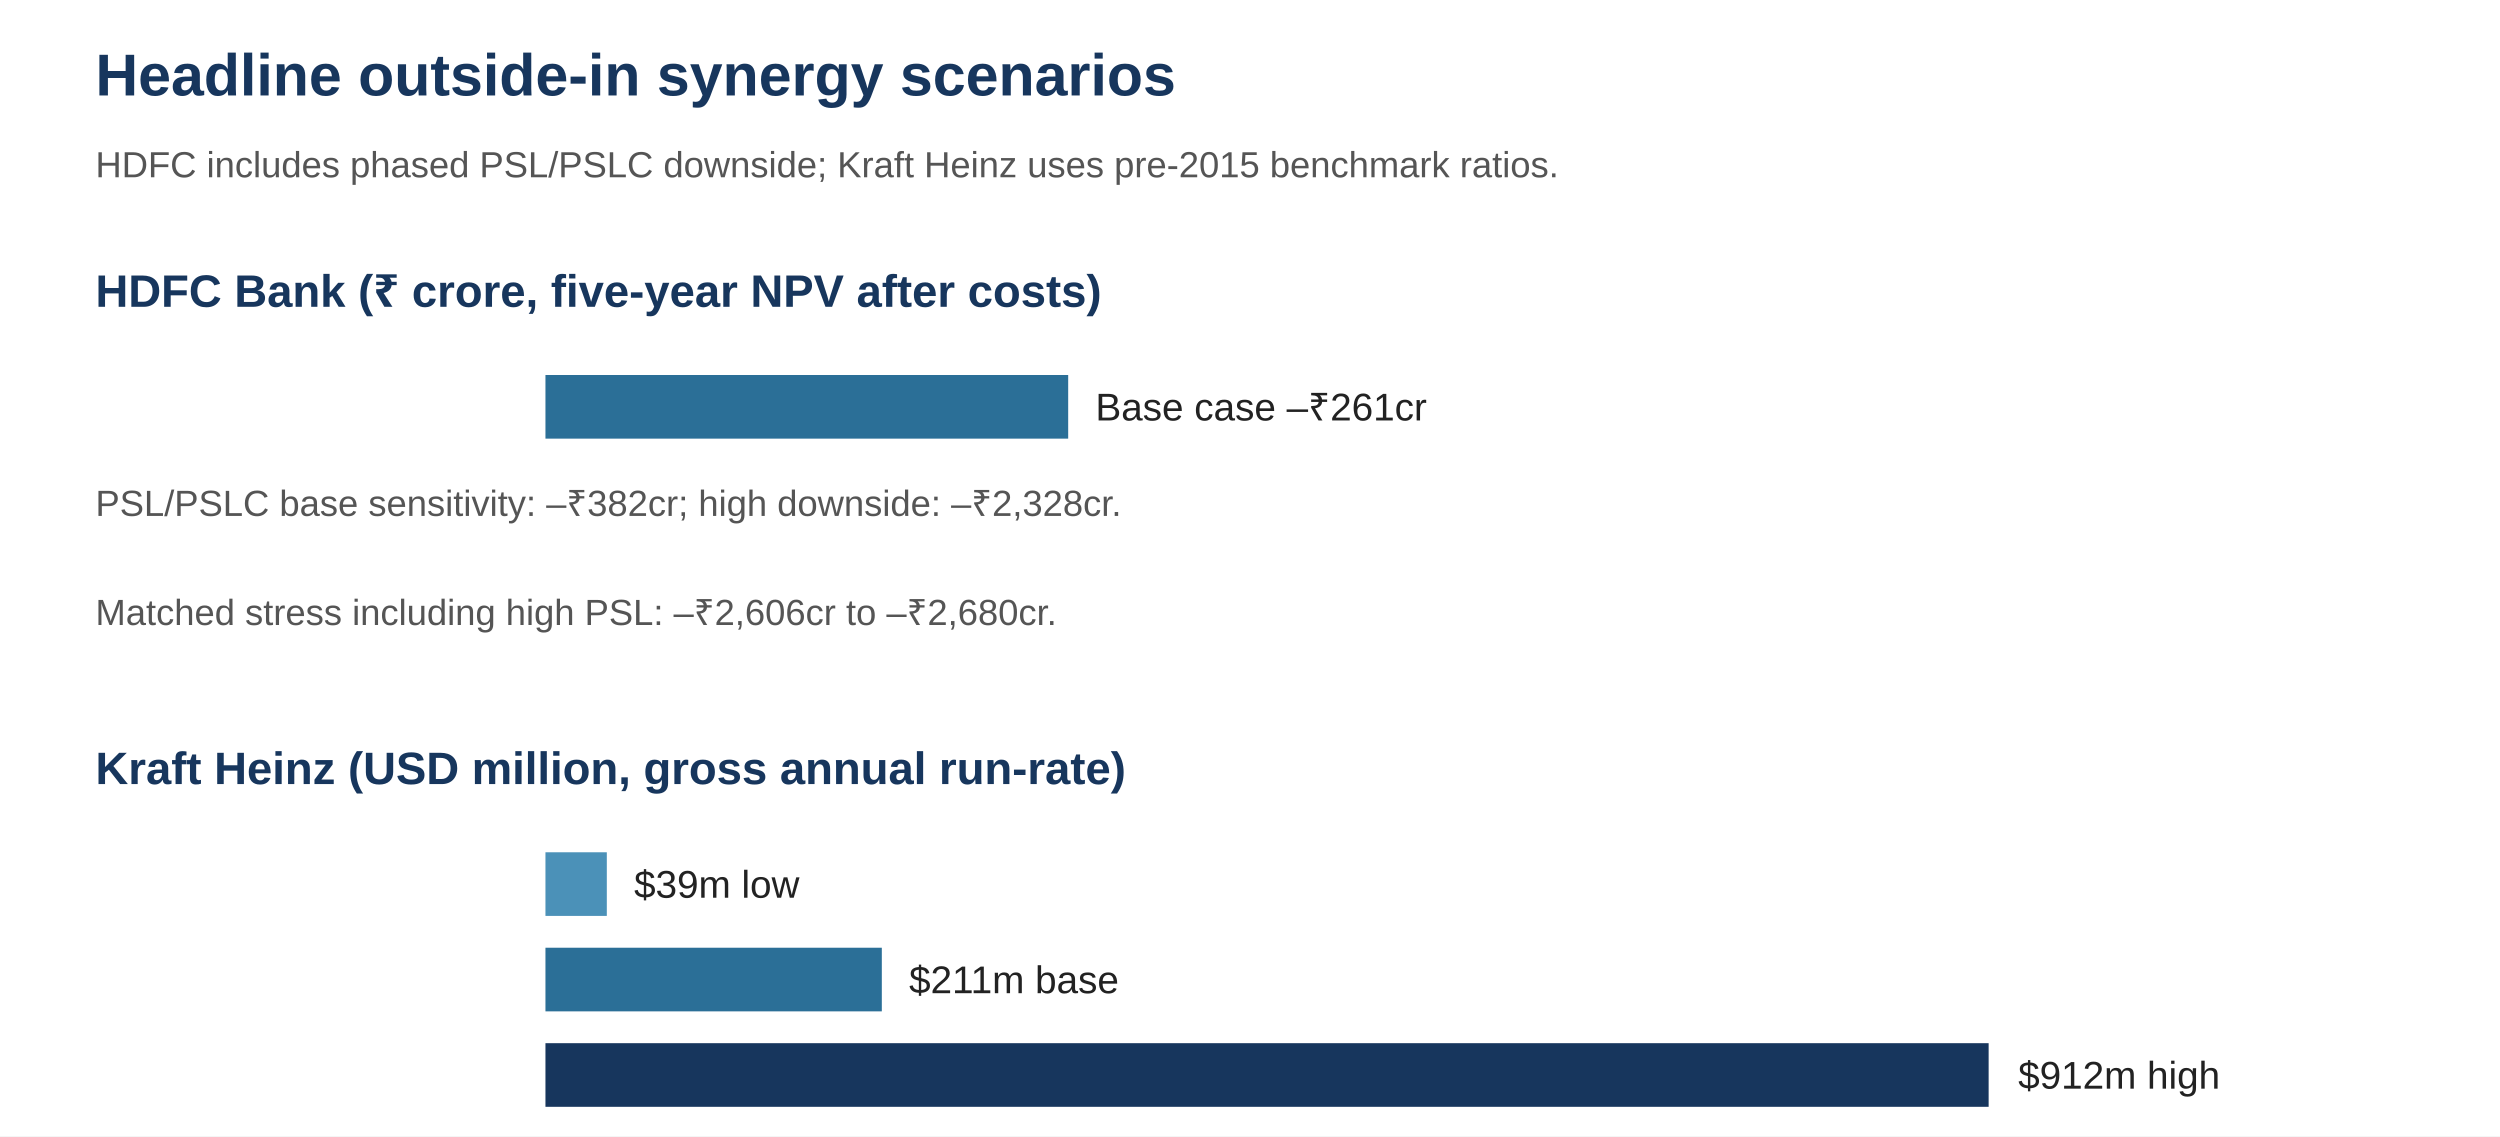
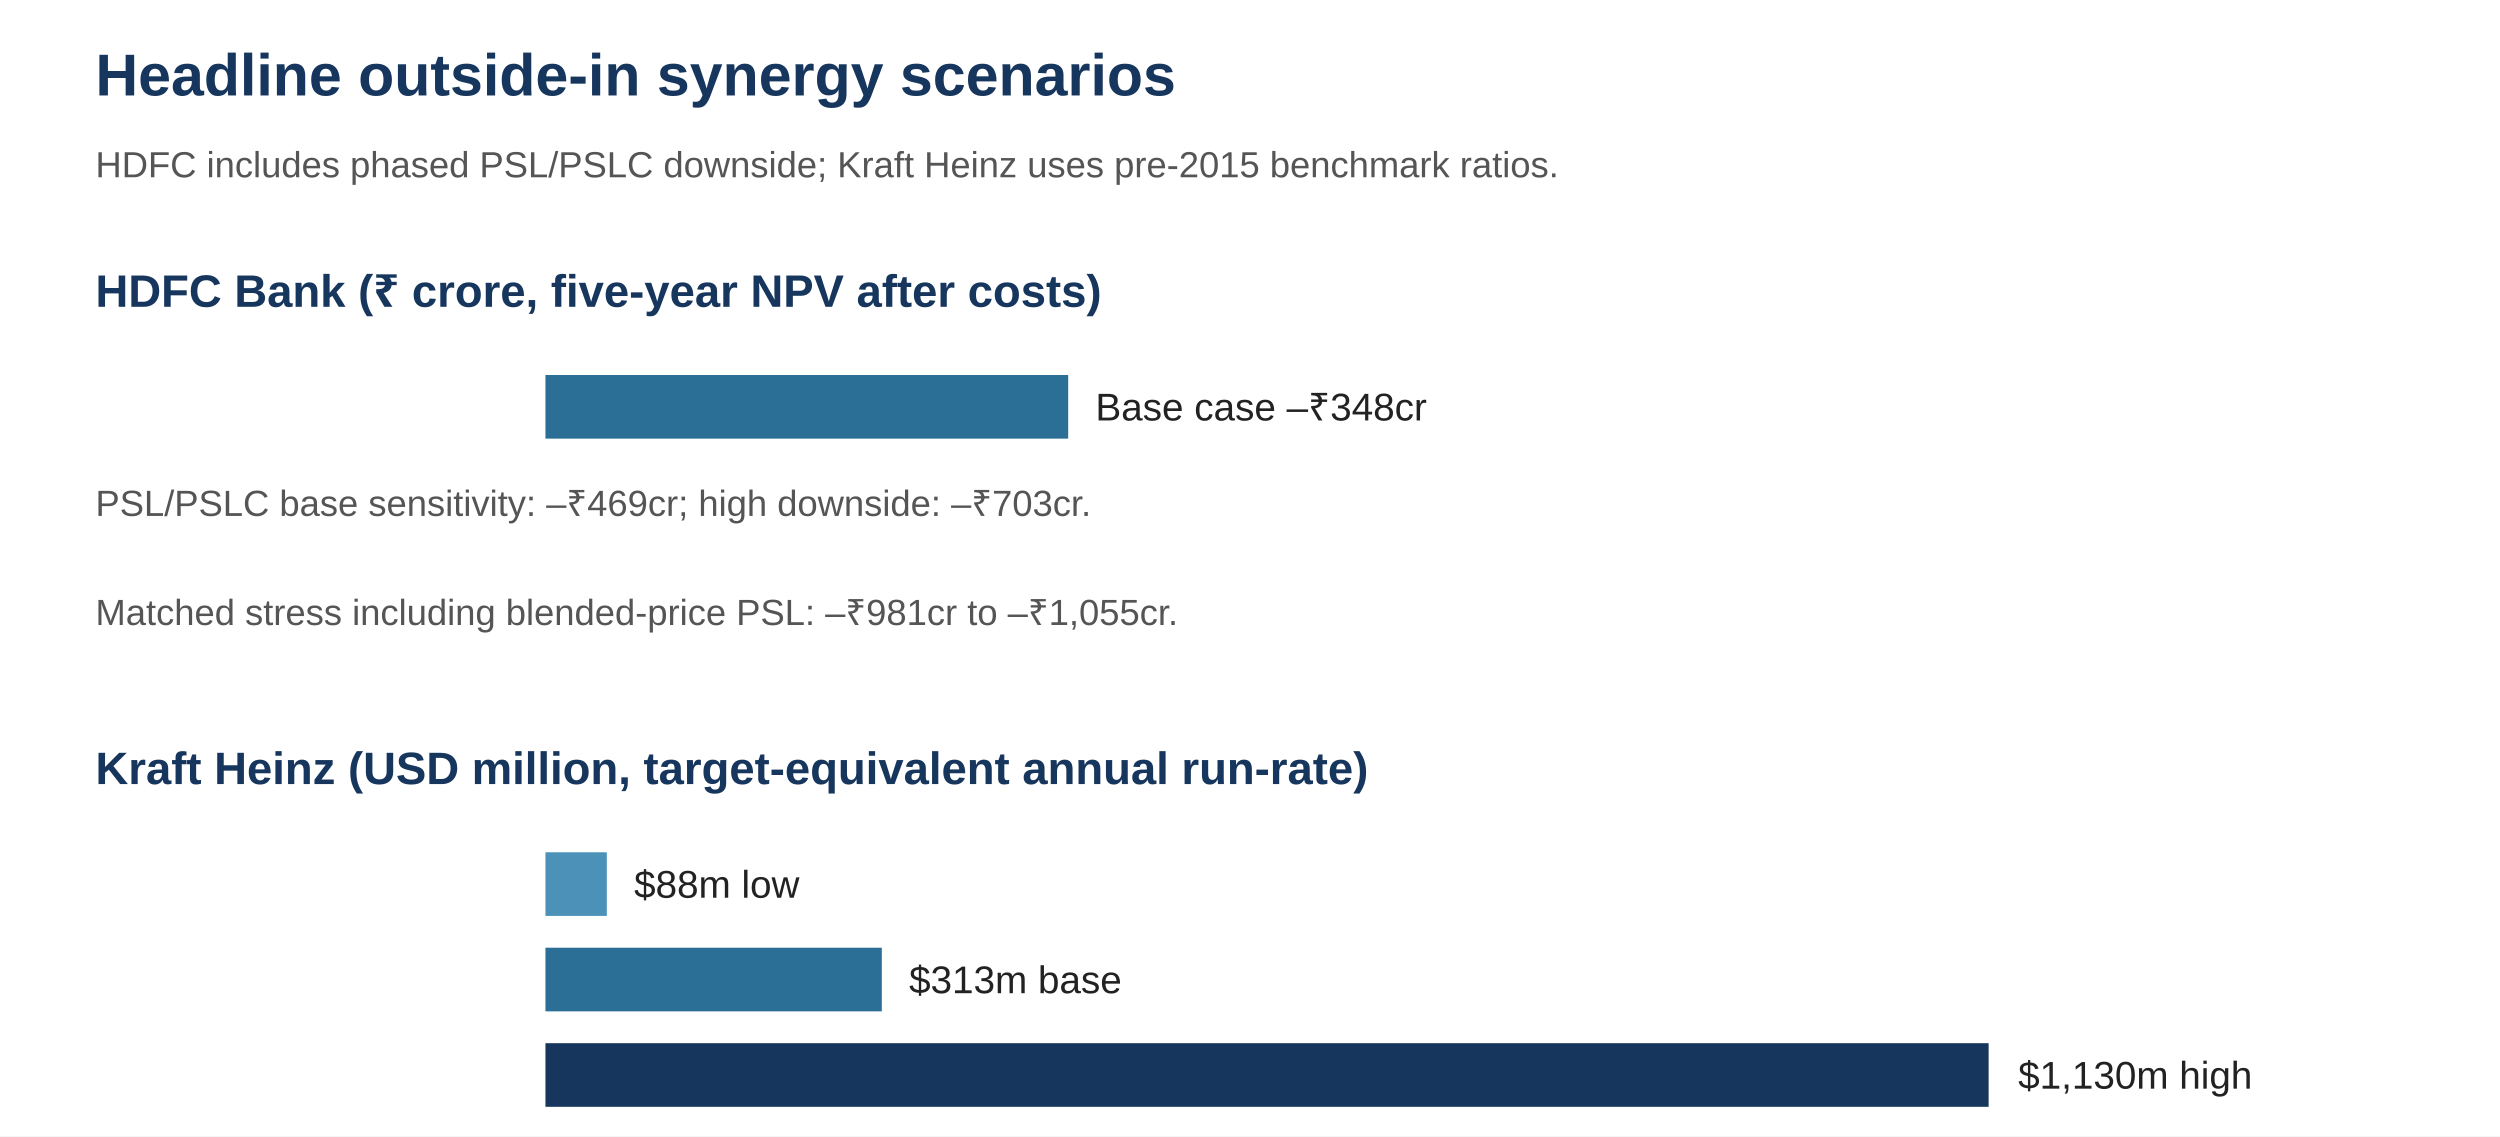
<svg xmlns="http://www.w3.org/2000/svg" width="1100" height="500" viewBox="0 0 1100 500">
  <rect width="1100" height="500" fill="#ffffff" />
  <text x="42" y="42" font-family="Arial" font-size="26" font-weight="bold" fill="#17365d">Headline outside-in synergy scenarios</text>
  <text x="42" y="78" font-family="Arial" font-size="16" fill="#555">HDFC includes phased PSL/PSLC downside; Kraft Heinz uses pre-2015 benchmark ratios.</text>
  <text x="42" y="135" font-family="Arial" font-size="20" font-weight="bold" fill="#17365d">HDFC Bank (₹ crore, five-year NPV after costs)</text>
  <rect x="240" y="165" width="230" height="28" fill="#2b6f97" />
-   <text x="482" y="185" font-family="Arial" font-size="17" fill="#222">Base case –₹261cr</text>
-   <text x="42" y="227" font-family="Arial" font-size="16" fill="#555">PSL/PSLC base sensitivity: –₹382cr; high downside: –₹2,328cr.</text>
-   <text x="42" y="275" font-family="Arial" font-size="16" fill="#555">Matched stress including high PSL: –₹2,606cr to –₹2,680cr.</text>
-   <text x="42" y="345" font-family="Arial" font-size="20" font-weight="bold" fill="#17365d">Kraft Heinz (USD million, gross annual run-rate)</text>
+   <text x="482" y="185" font-family="Arial" font-size="17" fill="#222">Base case –₹348cr</text>
+   <text x="42" y="227" font-family="Arial" font-size="16" fill="#555">PSL/PSLC base sensitivity: –₹469cr; high downside: –₹703cr.</text>
+   <text x="42" y="275" font-family="Arial" font-size="16" fill="#555">Matched stress including blended-price PSL: –₹981cr to –₹1,055cr.</text>
+   <text x="42" y="345" font-family="Arial" font-size="20" font-weight="bold" fill="#17365d">Kraft Heinz (USD million, target-equivalent annual run-rate)</text>
  <rect x="240" y="375" width="27" height="28" fill="#4b91b8" />
-   <text x="279" y="395" font-family="Arial" font-size="17" fill="#222">$39m low</text>
+   <text x="279" y="395" font-family="Arial" font-size="17" fill="#222">$88m low</text>
  <rect x="240" y="417" width="148" height="28" fill="#2b6f97" />
-   <text x="400" y="437" font-family="Arial" font-size="17" fill="#222">$211m base</text>
+   <text x="400" y="437" font-family="Arial" font-size="17" fill="#222">$313m base</text>
  <rect x="240" y="459" width="635" height="28" fill="#17365d" />
-   <text x="888" y="479" font-family="Arial" font-size="17" fill="#222">$912m high</text>
+   <text x="888" y="479" font-family="Arial" font-size="17" fill="#222">$1,130m high</text>
</svg>
